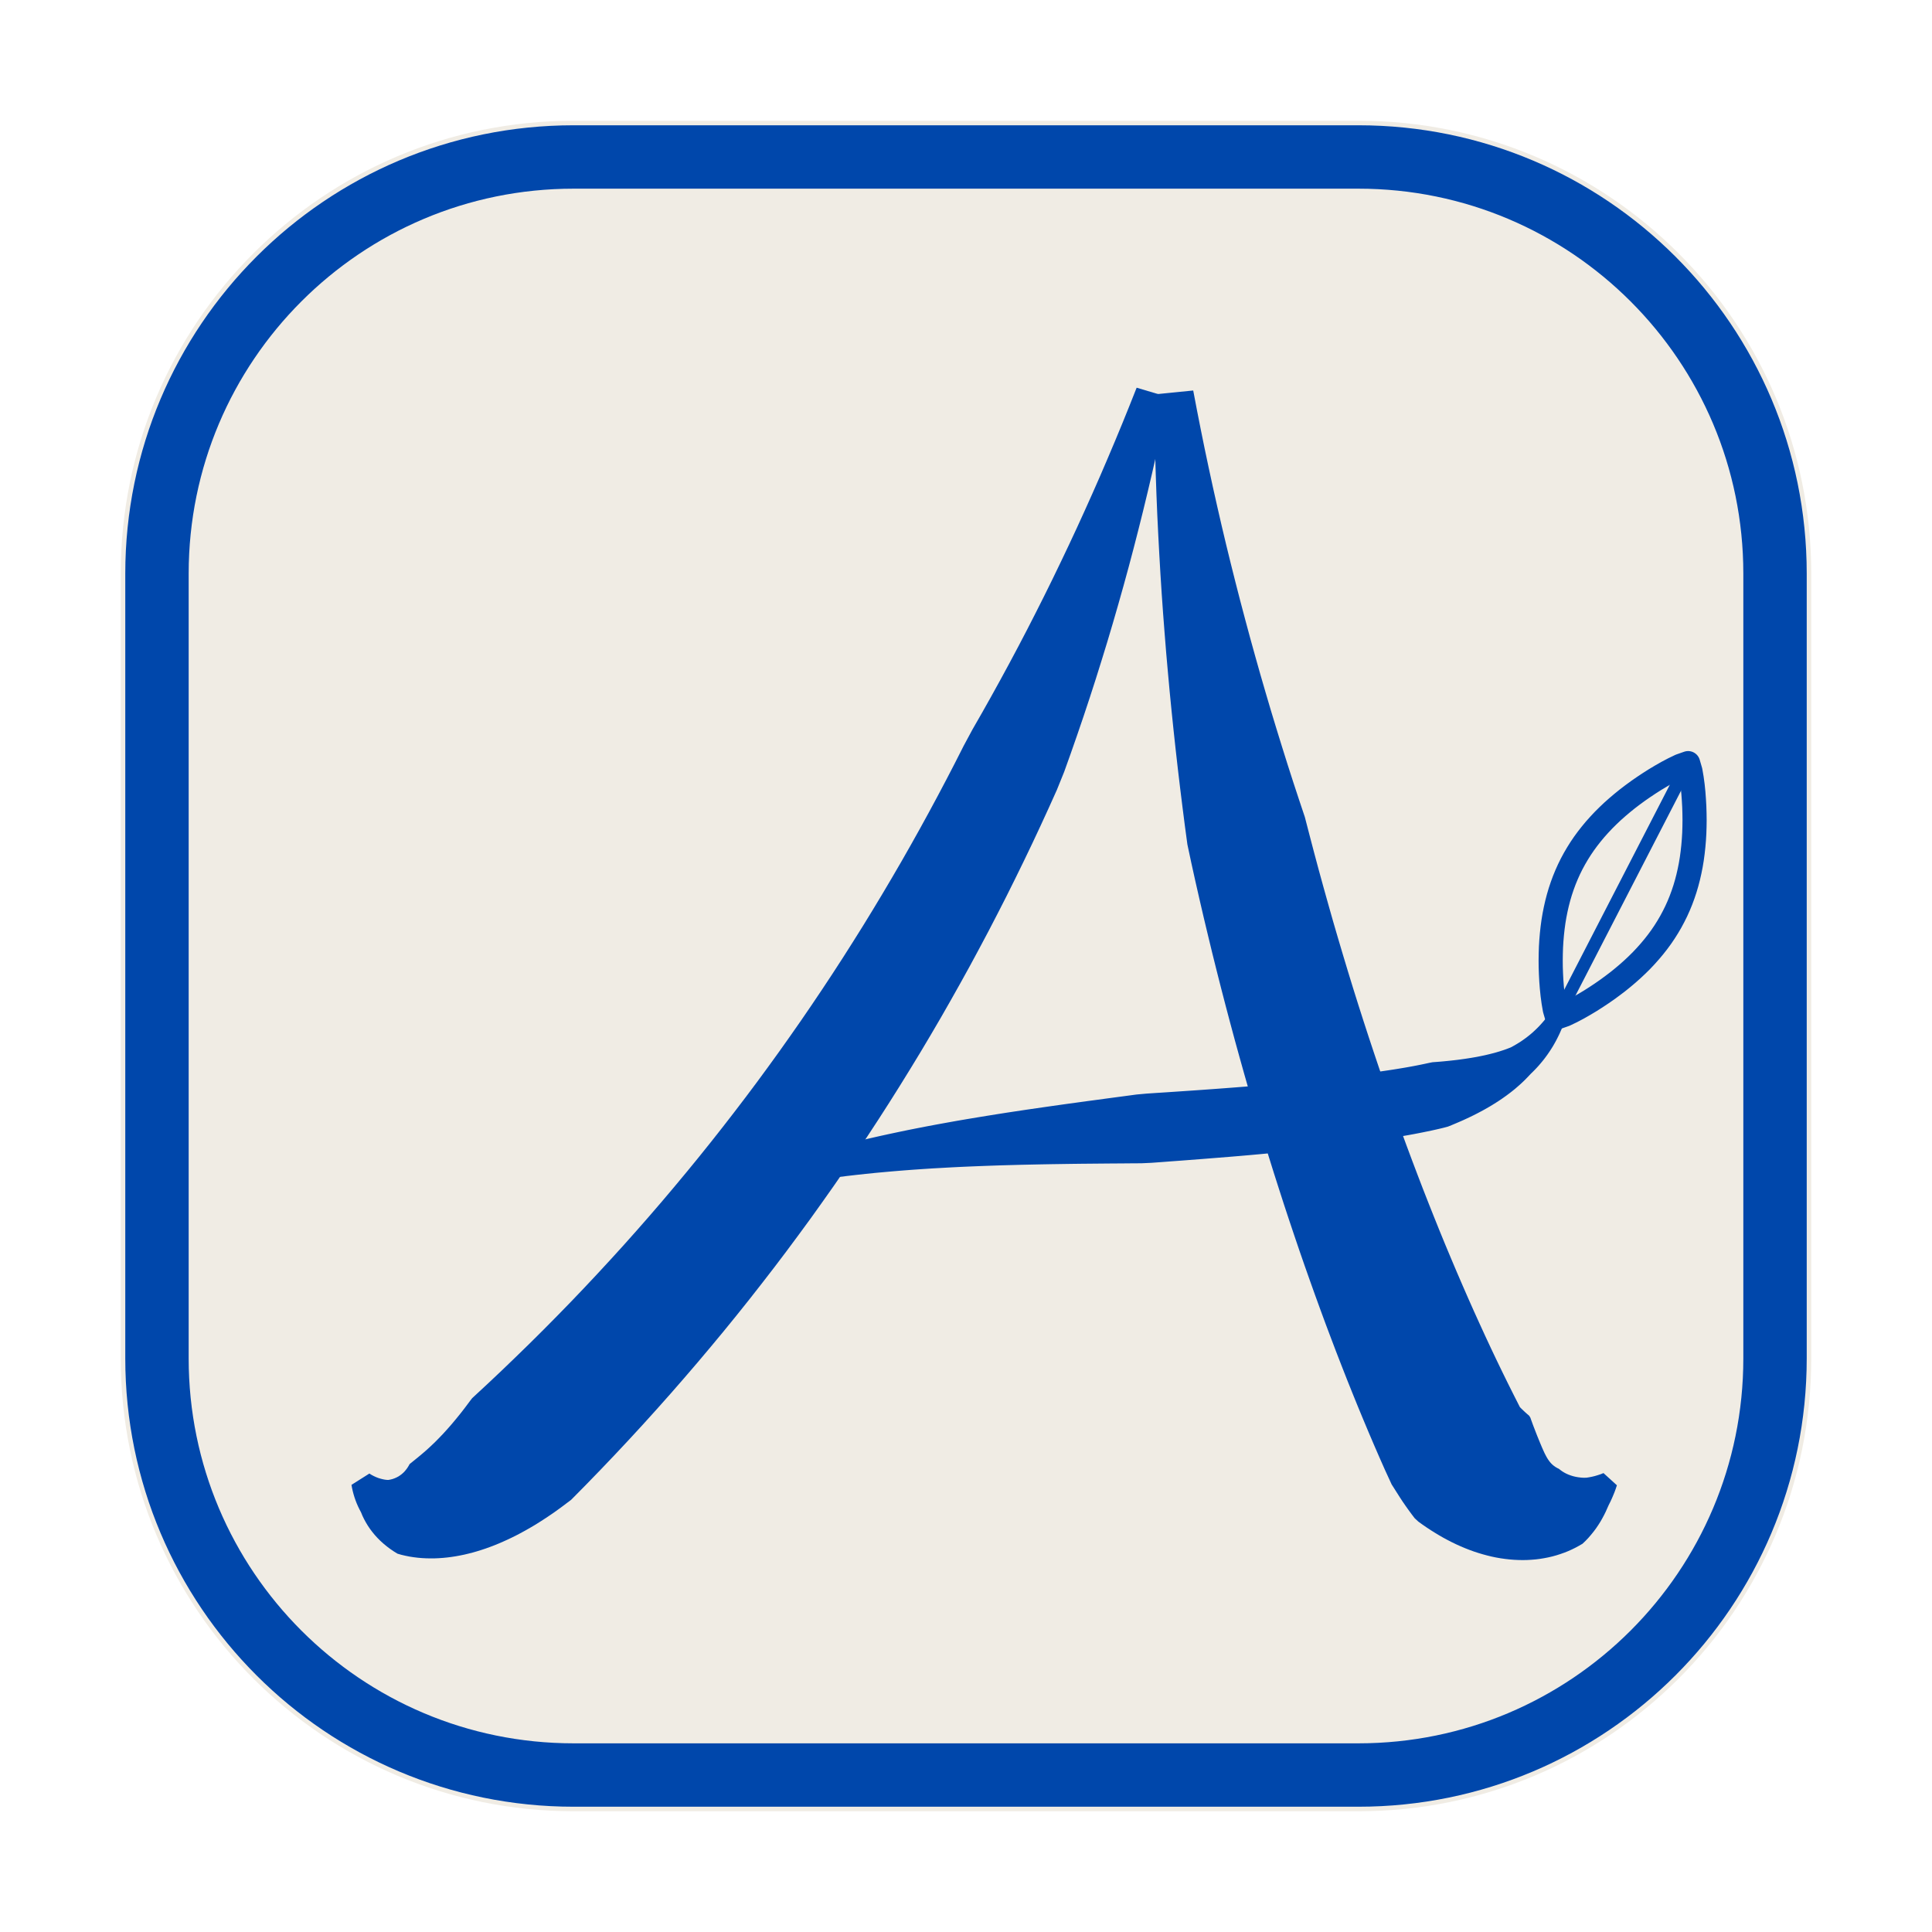
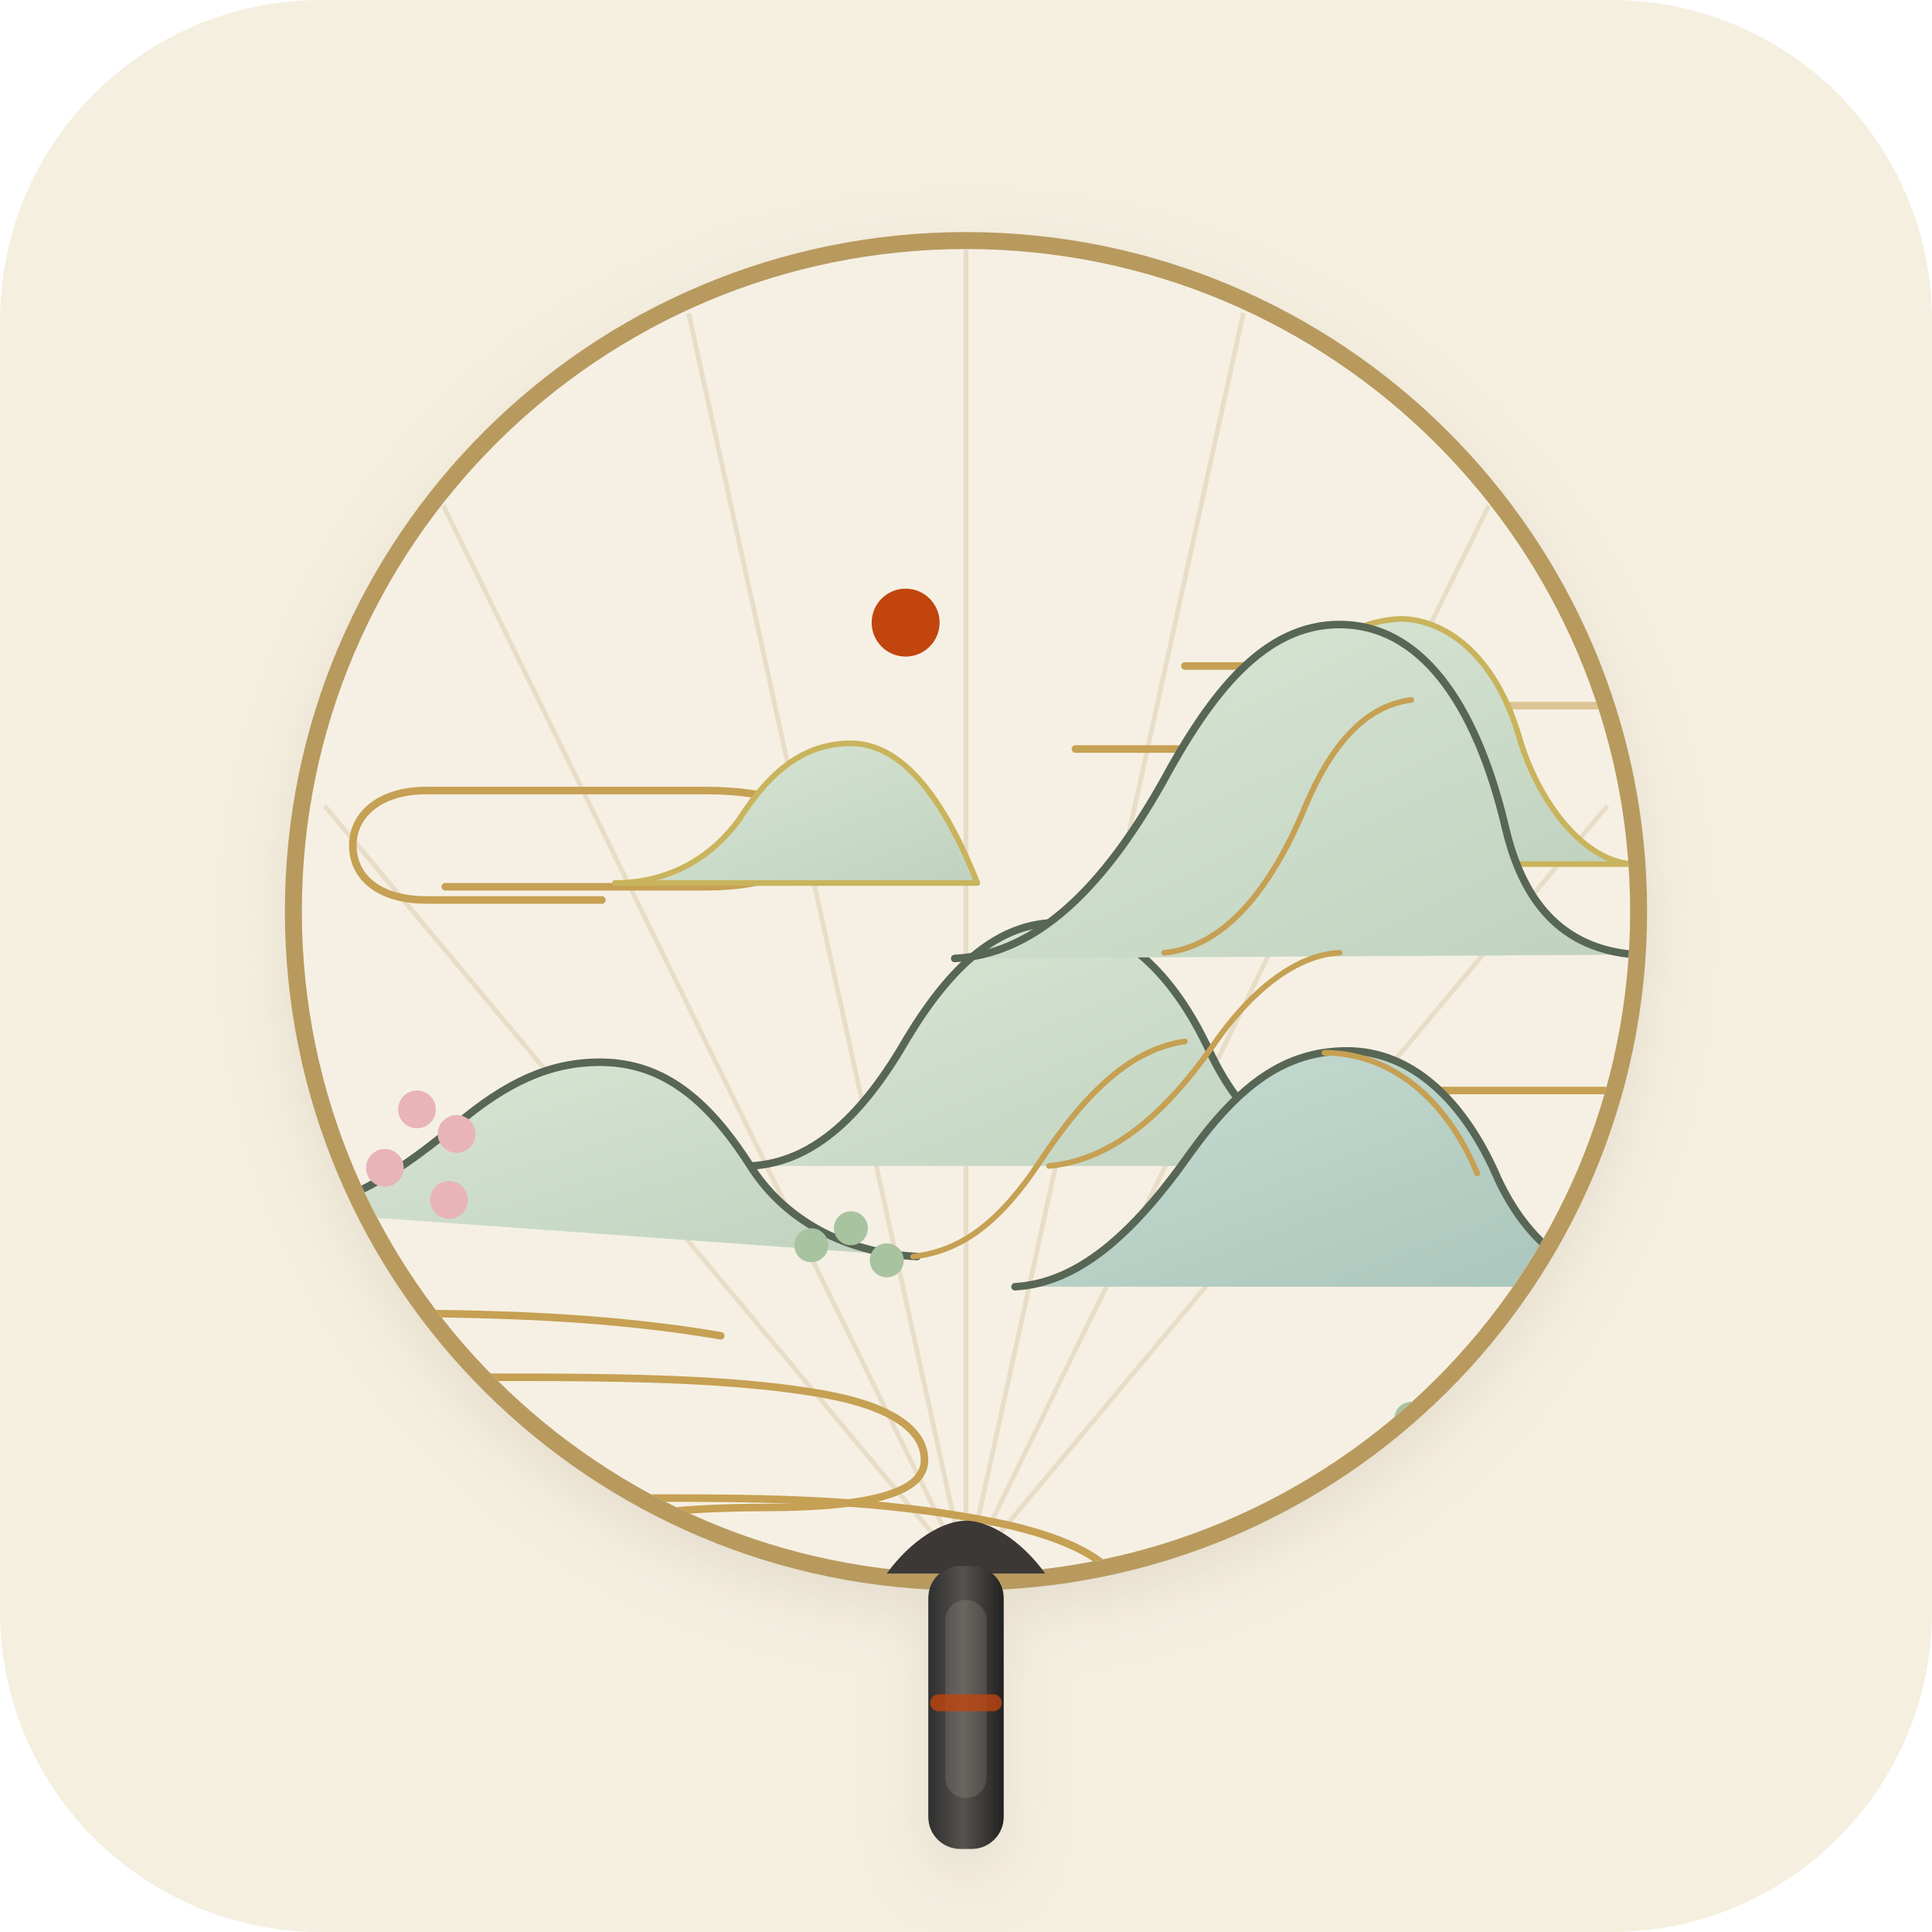
- <svg xmlns="http://www.w3.org/2000/svg" viewBox="0 0 64 64" width="512" height="512">
-   <rect x="4" y="4" width="56" height="56" rx="15" fill="#F0ECE4" />
-   <path d="M 37.653 12.843 L 37.418 13.434 L 37.181 14.020 L 36.939 14.604 L 36.693 15.186 L 36.444 15.766 L 36.190 16.343 L 35.932 16.918 L 35.671 17.490 L 35.405 18.060 L 35.135 18.627 L 34.862 19.192 L 34.584 19.755 L 34.302 20.315 L 34.017 20.872 L 33.727 21.427 L 33.433 21.979 L 33.135 22.528 L 32.833 23.075 L 32.527 23.619 L 32.217 24.160 L 31.922 24.708 L 31.641 25.262 L 31.355 25.814 L 31.065 26.363 L 30.770 26.911 L 30.471 27.456 L 30.168 27.998 L 29.860 28.539 L 29.547 29.077 L 29.230 29.613 L 28.909 30.146 L 28.583 30.678 L 28.252 31.206 L 27.917 31.733 L 27.578 32.256 L 27.233 32.778 L 26.884 33.297 L 26.531 33.813 L 26.172 34.327 L 25.810 34.838 L 25.442 35.347 L 25.070 35.854 L 24.693 36.357 L 24.311 36.858 L 23.924 37.357 L 23.533 37.853 L 23.137 38.346 L 22.736 38.836 L 22.330 39.324 L 21.920 39.809 L 21.504 40.292 L 21.084 40.771 L 20.659 41.248 L 20.228 41.722 L 19.793 42.193 L 19.353 42.662 L 18.908 43.128 L 18.458 43.590 L 18.003 44.050 L 17.543 44.507 L 17.077 44.961 L 16.607 45.413 L 16.132 45.861 L 15.642 46.315 L 15.552 46.432 L 15.478 46.531 L 15.406 46.627 L 15.334 46.721 L 15.263 46.812 L 15.192 46.900 L 15.123 46.985 L 15.055 47.067 L 14.988 47.147 L 14.922 47.224 L 14.857 47.298 L 14.793 47.370 L 14.730 47.439 L 14.669 47.506 L 14.608 47.569 L 14.549 47.631 L 14.492 47.689 L 14.436 47.746 L 14.381 47.800 L 14.327 47.851 L 14.276 47.900 L 14.225 47.947 L 14.177 47.991 L 14.130 48.034 L 14.084 48.074 L 14.040 48.112 L 13.998 48.148 L 13.958 48.182 L 13.919 48.215 L 13.882 48.245 L 13.847 48.275 L 13.813 48.302 L 13.781 48.328 L 13.750 48.353 L 13.721 48.377 L 13.693 48.399 L 13.666 48.421 L 13.641 48.442 L 13.616 48.461 L 13.593 48.480 L 13.569 48.500 L 13.540 48.553 L 13.508 48.605 L 13.474 48.655 L 13.436 48.703 L 13.396 48.750 L 13.351 48.794 L 13.303 48.836 L 13.252 48.874 L 13.197 48.910 L 13.138 48.941 L 13.075 48.969 L 13.009 48.993 L 12.939 49.011 L 12.866 49.025 L 12.801 49.022 L 12.735 49.013 L 12.668 48.999 L 12.599 48.981 L 12.528 48.959 L 12.457 48.931 L 12.385 48.898 L 12.312 48.860 L 12.236 48.813 L 11.644 49.187 L 11.661 49.287 L 11.684 49.391 L 11.711 49.494 L 11.742 49.597 L 11.777 49.699 L 11.816 49.800 L 11.860 49.901 L 11.908 50.000 L 11.960 50.099 L 12.006 50.210 L 12.059 50.320 L 12.118 50.429 L 12.183 50.537 L 12.254 50.643 L 12.332 50.747 L 12.416 50.849 L 12.506 50.948 L 12.602 51.044 L 12.705 51.137 L 12.813 51.226 L 12.926 51.311 L 13.045 51.392 L 13.168 51.468 L 13.300 51.506 L 13.433 51.537 L 13.568 51.564 L 13.704 51.585 L 13.842 51.602 L 13.980 51.614 L 14.118 51.621 L 14.258 51.624 L 14.398 51.623 L 14.538 51.617 L 14.678 51.607 L 14.819 51.593 L 14.960 51.575 L 15.101 51.553 L 15.242 51.527 L 15.384 51.498 L 15.525 51.464 L 15.666 51.428 L 15.808 51.387 L 15.949 51.343 L 16.091 51.296 L 16.232 51.245 L 16.374 51.191 L 16.516 51.133 L 16.657 51.072 L 16.799 51.008 L 16.941 50.941 L 17.083 50.871 L 17.224 50.797 L 17.366 50.720 L 17.508 50.640 L 17.651 50.557 L 17.793 50.471 L 17.935 50.381 L 18.077 50.289 L 18.220 50.193 L 18.363 50.095 L 18.505 49.993 L 18.648 49.888 L 18.791 49.780 L 18.918 49.685 L 19.398 49.199 L 19.881 48.701 L 20.359 48.200 L 20.831 47.696 L 21.297 47.190 L 21.757 46.681 L 22.212 46.169 L 22.661 45.654 L 23.105 45.137 L 23.543 44.617 L 23.976 44.095 L 24.403 43.570 L 24.824 43.043 L 25.240 42.512 L 25.651 41.980 L 26.056 41.445 L 26.455 40.907 L 26.850 40.368 L 27.238 39.825 L 27.622 39.281 L 28.000 38.734 L 28.373 38.185 L 28.740 37.633 L 29.102 37.080 L 29.459 36.524 L 29.811 35.965 L 30.157 35.405 L 30.499 34.843 L 30.835 34.278 L 31.166 33.712 L 31.491 33.143 L 31.812 32.572 L 32.128 32.000 L 32.438 31.425 L 32.744 30.849 L 33.044 30.270 L 33.340 29.690 L 33.630 29.107 L 33.916 28.523 L 34.197 27.937 L 34.472 27.350 L 34.743 26.760 L 35.009 26.169 L 35.252 25.568 L 35.471 24.956 L 35.685 24.343 L 35.894 23.730 L 36.098 23.115 L 36.297 22.499 L 36.490 21.883 L 36.680 21.265 L 36.864 20.646 L 37.043 20.027 L 37.218 19.406 L 37.388 18.785 L 37.553 18.162 L 37.713 17.539 L 37.869 16.915 L 38.020 16.290 L 38.167 15.665 L 38.309 15.039 L 38.446 14.411 L 38.579 13.784 L 38.707 13.157 Z" fill="#0047AB" />
-   <path d="M 38.233 13.064 L 38.240 13.728 L 38.251 14.392 L 38.266 15.056 L 38.286 15.719 L 38.309 16.380 L 38.336 17.041 L 38.368 17.700 L 38.403 18.357 L 38.441 19.013 L 38.483 19.667 L 38.529 20.320 L 38.579 20.970 L 38.631 21.619 L 38.688 22.265 L 38.747 22.910 L 38.810 23.552 L 38.876 24.191 L 38.945 24.828 L 39.017 25.463 L 39.092 26.095 L 39.170 26.724 L 39.250 27.351 L 39.334 27.974 L 39.464 28.584 L 39.598 29.190 L 39.735 29.792 L 39.874 30.391 L 40.016 30.985 L 40.159 31.576 L 40.305 32.162 L 40.453 32.745 L 40.603 33.323 L 40.755 33.897 L 40.908 34.466 L 41.064 35.031 L 41.221 35.591 L 41.380 36.147 L 41.541 36.698 L 41.703 37.244 L 41.866 37.785 L 42.031 38.321 L 42.197 38.852 L 42.365 39.378 L 42.533 39.899 L 42.703 40.414 L 42.874 40.924 L 43.045 41.428 L 43.218 41.927 L 43.392 42.420 L 43.566 42.907 L 43.741 43.389 L 43.916 43.864 L 44.093 44.334 L 44.269 44.797 L 44.447 45.255 L 44.624 45.706 L 44.802 46.150 L 44.980 46.589 L 45.159 47.021 L 45.337 47.446 L 45.516 47.865 L 45.695 48.277 L 45.874 48.682 L 46.100 49.173 L 46.373 49.603 L 46.467 49.746 L 46.563 49.885 L 46.661 50.023 L 46.760 50.158 L 46.862 50.292 L 46.984 50.405 L 47.120 50.503 L 47.258 50.598 L 47.396 50.689 L 47.535 50.776 L 47.674 50.860 L 47.815 50.941 L 47.957 51.017 L 48.099 51.090 L 48.242 51.159 L 48.386 51.224 L 48.531 51.285 L 48.676 51.342 L 48.822 51.395 L 48.968 51.443 L 49.115 51.487 L 49.263 51.527 L 49.410 51.563 L 49.558 51.594 L 49.706 51.620 L 49.854 51.641 L 50.002 51.658 L 50.149 51.670 L 50.296 51.677 L 50.442 51.680 L 50.588 51.677 L 50.732 51.669 L 50.875 51.657 L 51.017 51.639 L 51.157 51.616 L 51.295 51.589 L 51.431 51.557 L 51.564 51.520 L 51.695 51.478 L 51.824 51.432 L 51.950 51.382 L 52.072 51.327 L 52.192 51.268 L 52.308 51.205 L 52.422 51.139 L 52.522 51.044 L 52.617 50.944 L 52.706 50.841 L 52.791 50.736 L 52.870 50.630 L 52.944 50.521 L 53.013 50.412 L 53.077 50.300 L 53.137 50.188 L 53.193 50.075 L 53.244 49.960 L 53.294 49.849 L 53.347 49.744 L 53.396 49.637 L 53.442 49.529 L 53.486 49.421 L 53.526 49.311 L 53.562 49.202 L 53.118 48.798 L 53.019 48.837 L 52.924 48.868 L 52.830 48.896 L 52.738 48.918 L 52.647 48.936 L 52.558 48.950 L 52.465 48.953 L 52.372 48.947 L 52.282 48.936 L 52.196 48.921 L 52.112 48.901 L 52.032 48.876 L 51.956 48.848 L 51.884 48.816 L 51.816 48.780 L 51.752 48.741 L 51.693 48.698 L 51.638 48.655 L 51.595 48.635 L 51.555 48.612 L 51.517 48.589 L 51.481 48.563 L 51.447 48.536 L 51.416 48.508 L 51.386 48.479 L 51.359 48.448 L 51.333 48.417 L 51.309 48.385 L 51.286 48.352 L 51.264 48.318 L 51.243 48.283 L 51.223 48.248 L 51.204 48.212 L 51.185 48.175 L 51.166 48.138 L 51.148 48.099 L 51.130 48.060 L 51.112 48.019 L 51.094 47.978 L 51.075 47.935 L 51.057 47.892 L 51.038 47.847 L 51.018 47.800 L 50.999 47.752 L 50.978 47.703 L 50.958 47.652 L 50.936 47.599 L 50.914 47.544 L 50.892 47.488 L 50.869 47.429 L 50.846 47.369 L 50.822 47.306 L 50.797 47.242 L 50.772 47.175 L 50.747 47.106 L 50.721 47.035 L 50.695 46.961 L 50.655 46.897 L 50.596 46.847 L 50.535 46.793 L 50.473 46.735 L 50.409 46.674 L 50.345 46.609 L 50.460 46.827 L 50.322 46.561 L 50.136 46.194 L 49.949 45.820 L 49.762 45.439 L 49.574 45.050 L 49.386 44.654 L 49.198 44.251 L 49.010 43.841 L 48.821 43.424 L 48.633 43.001 L 48.445 42.570 L 48.257 42.134 L 48.069 41.690 L 47.881 41.241 L 47.694 40.785 L 47.508 40.323 L 47.322 39.855 L 47.136 39.381 L 46.952 38.901 L 46.768 38.415 L 46.585 37.924 L 46.403 37.428 L 46.222 36.925 L 46.042 36.418 L 45.863 35.905 L 45.686 35.387 L 45.510 34.864 L 45.335 34.336 L 45.162 33.804 L 44.990 33.266 L 44.820 32.724 L 44.652 32.177 L 44.486 31.626 L 44.321 31.070 L 44.158 30.511 L 43.998 29.946 L 43.839 29.378 L 43.682 28.806 L 43.528 28.230 L 43.376 27.650 L 43.225 27.067 L 43.032 26.490 L 42.841 25.910 L 42.653 25.325 L 42.468 24.736 L 42.285 24.144 L 42.104 23.548 L 41.927 22.948 L 41.752 22.345 L 41.581 21.739 L 41.412 21.129 L 41.247 20.516 L 41.084 19.900 L 40.925 19.281 L 40.769 18.659 L 40.616 18.034 L 40.467 17.406 L 40.322 16.775 L 40.180 16.142 L 40.042 15.506 L 39.907 14.867 L 39.777 14.227 L 39.650 13.583 L 39.527 12.936 Z" fill="#0047AB" />
-   <path d="M 25.630 39.338 L 25.927 39.281 L 26.224 39.226 L 26.524 39.175 L 26.825 39.126 L 27.128 39.080 L 27.433 39.037 L 27.740 38.996 L 28.049 38.957 L 28.360 38.921 L 28.672 38.887 L 28.985 38.855 L 29.300 38.826 L 29.617 38.798 L 29.935 38.772 L 30.254 38.748 L 30.575 38.726 L 30.897 38.705 L 31.220 38.687 L 31.544 38.669 L 31.869 38.653 L 32.194 38.639 L 32.521 38.626 L 32.849 38.614 L 33.177 38.603 L 33.506 38.594 L 33.835 38.585 L 34.165 38.578 L 34.495 38.571 L 34.826 38.565 L 35.157 38.560 L 35.489 38.555 L 35.820 38.551 L 36.152 38.548 L 36.483 38.545 L 36.815 38.542 L 37.147 38.540 L 37.478 38.537 L 37.809 38.535 L 38.139 38.520 L 38.468 38.496 L 38.797 38.471 L 39.125 38.447 L 39.452 38.422 L 39.779 38.397 L 40.105 38.371 L 40.430 38.345 L 40.755 38.319 L 41.078 38.292 L 41.400 38.264 L 41.721 38.235 L 42.041 38.205 L 42.360 38.174 L 42.677 38.143 L 42.993 38.110 L 43.307 38.076 L 43.620 38.041 L 43.931 38.004 L 44.240 37.966 L 44.548 37.926 L 44.853 37.885 L 45.157 37.842 L 45.459 37.797 L 45.758 37.751 L 46.048 37.703 L 46.202 37.679 L 46.362 37.652 L 46.519 37.625 L 46.674 37.598 L 46.827 37.570 L 46.977 37.541 L 47.125 37.512 L 47.271 37.482 L 47.415 37.452 L 47.556 37.421 L 47.695 37.389 L 47.832 37.356 L 47.966 37.320 L 48.095 37.268 L 48.221 37.215 L 48.345 37.162 L 48.466 37.109 L 48.585 37.054 L 48.702 36.999 L 48.817 36.943 L 48.929 36.886 L 49.039 36.828 L 49.147 36.770 L 49.252 36.711 L 49.355 36.651 L 49.456 36.590 L 49.555 36.528 L 49.651 36.466 L 49.745 36.403 L 49.837 36.338 L 49.927 36.273 L 50.014 36.208 L 50.100 36.141 L 50.183 36.074 L 50.263 36.005 L 50.342 35.936 L 50.418 35.866 L 50.492 35.796 L 50.563 35.724 L 50.633 35.652 L 50.700 35.580 L 50.770 35.512 L 50.837 35.444 L 50.903 35.375 L 50.967 35.305 L 51.028 35.234 L 51.088 35.162 L 51.146 35.090 L 51.202 35.016 L 51.256 34.942 L 51.308 34.867 L 51.358 34.792 L 51.407 34.715 L 51.454 34.638 L 51.498 34.561 L 51.542 34.482 L 51.583 34.403 L 51.623 34.323 L 51.662 34.242 L 51.698 34.161 L 51.734 34.079 L 51.767 33.996 L 51.800 33.912 L 51.830 33.830 L 51.334 33.570 L 51.286 33.636 L 51.238 33.699 L 51.189 33.761 L 51.140 33.821 L 51.090 33.879 L 51.039 33.936 L 50.988 33.991 L 50.935 34.045 L 50.882 34.097 L 50.828 34.148 L 50.774 34.198 L 50.718 34.246 L 50.662 34.293 L 50.605 34.338 L 50.546 34.383 L 50.487 34.426 L 50.428 34.468 L 50.367 34.509 L 50.305 34.548 L 50.241 34.587 L 50.177 34.625 L 50.112 34.661 L 50.045 34.697 L 49.973 34.725 L 49.900 34.753 L 49.826 34.779 L 49.750 34.804 L 49.673 34.829 L 49.595 34.852 L 49.516 34.875 L 49.435 34.896 L 49.353 34.917 L 49.269 34.937 L 49.184 34.957 L 49.098 34.975 L 49.009 34.993 L 48.919 35.011 L 48.827 35.027 L 48.734 35.043 L 48.638 35.058 L 48.541 35.073 L 48.442 35.087 L 48.340 35.101 L 48.237 35.114 L 48.131 35.126 L 48.024 35.138 L 47.914 35.149 L 47.802 35.160 L 47.688 35.170 L 47.571 35.179 L 47.452 35.188 L 47.334 35.211 L 47.215 35.237 L 47.092 35.263 L 46.967 35.288 L 46.839 35.313 L 46.708 35.337 L 46.574 35.361 L 46.438 35.384 L 46.298 35.407 L 46.156 35.430 L 46.011 35.452 L 45.863 35.474 L 45.704 35.497 L 45.416 35.541 L 45.132 35.583 L 44.845 35.623 L 44.555 35.661 L 44.263 35.698 L 43.968 35.733 L 43.671 35.768 L 43.371 35.800 L 43.068 35.832 L 42.764 35.862 L 42.457 35.892 L 42.148 35.920 L 41.837 35.947 L 41.524 35.974 L 41.209 35.999 L 40.893 36.024 L 40.575 36.048 L 40.255 36.072 L 39.934 36.095 L 39.611 36.118 L 39.287 36.140 L 38.962 36.162 L 38.636 36.184 L 38.308 36.205 L 37.980 36.227 L 37.651 36.257 L 37.322 36.301 L 36.993 36.345 L 36.663 36.389 L 36.332 36.434 L 36.001 36.478 L 35.669 36.524 L 35.338 36.569 L 35.006 36.616 L 34.674 36.663 L 34.342 36.711 L 34.010 36.759 L 33.679 36.809 L 33.348 36.859 L 33.017 36.911 L 32.687 36.964 L 32.357 37.018 L 32.028 37.073 L 31.700 37.129 L 31.372 37.188 L 31.046 37.247 L 30.721 37.308 L 30.396 37.371 L 30.074 37.435 L 29.752 37.502 L 29.432 37.570 L 29.113 37.640 L 28.797 37.712 L 28.481 37.787 L 28.168 37.863 L 27.857 37.942 L 27.548 38.023 L 27.240 38.107 L 26.935 38.193 L 26.633 38.281 L 26.333 38.372 L 26.035 38.466 L 25.740 38.563 L 25.450 38.662 Z" fill="#0047AB" />
-   <circle cx="25.540" cy="39.000" r="0.750" fill="#0047AB" />
-   <circle cx="45.876" cy="36.600" r="0.620" fill="#0047AB" />
-   <circle cx="51.582" cy="33.700" r="0.300" fill="#0047AB" />
-   <path d="M 51.582 33.700 L 51.839 33.610 L 52.062 33.503 L 52.274 33.391 L 52.479 33.274 L 52.678 33.155 L 52.871 33.032 L 53.059 32.907 L 53.242 32.780 L 53.420 32.649 L 53.594 32.517 L 53.762 32.381 L 53.925 32.243 L 54.082 32.103 L 54.235 31.959 L 54.382 31.813 L 54.523 31.663 L 54.658 31.511 L 54.788 31.356 L 54.912 31.198 L 55.030 31.037 L 55.142 30.872 L 55.247 30.705 L 55.347 30.534 L 55.440 30.360 L 55.528 30.183 L 55.609 30.003 L 55.684 29.820 L 55.753 29.633 L 55.816 29.444 L 55.873 29.251 L 55.924 29.055 L 55.969 28.857 L 56.009 28.655 L 56.043 28.451 L 56.071 28.243 L 56.094 28.033 L 56.112 27.820 L 56.125 27.605 L 56.132 27.387 L 56.135 27.166 L 56.132 26.943 L 56.125 26.717 L 56.112 26.489 L 56.095 26.258 L 56.071 26.023 L 56.039 25.785 L 55.997 25.541 L 55.921 25.280 L 55.921 25.280 L 55.664 25.370 L 55.441 25.477 L 55.229 25.589 L 55.024 25.706 L 54.825 25.825 L 54.632 25.948 L 54.444 26.073 L 54.261 26.200 L 54.082 26.331 L 53.909 26.463 L 53.741 26.599 L 53.578 26.737 L 53.420 26.877 L 53.268 27.021 L 53.121 27.167 L 52.980 27.317 L 52.844 27.469 L 52.715 27.624 L 52.591 27.782 L 52.473 27.943 L 52.361 28.108 L 52.256 28.275 L 52.156 28.446 L 52.062 28.620 L 51.975 28.797 L 51.894 28.977 L 51.819 29.160 L 51.750 29.347 L 51.687 29.536 L 51.630 29.729 L 51.579 29.925 L 51.534 30.123 L 51.494 30.325 L 51.460 30.529 L 51.432 30.737 L 51.409 30.947 L 51.391 31.160 L 51.378 31.375 L 51.371 31.593 L 51.368 31.814 L 51.370 32.037 L 51.378 32.263 L 51.390 32.491 L 51.408 32.722 L 51.432 32.957 L 51.464 33.195 L 51.506 33.439 L 51.582 33.700 L 51.582 33.700" fill="none" stroke="#0047AB" stroke-width="0.8" stroke-linejoin="round" stroke-linecap="round" />
-   <path d="M 51.582 33.700 L 55.921 25.280" fill="none" stroke="#0047AB" stroke-width="0.42" stroke-linecap="round" />
-   <rect x="5.2" y="5.2" width="53.6" height="53.6" rx="13.8" fill="none" stroke="#0047AB" stroke-width="2.1" />
+ <svg xmlns="http://www.w3.org/2000/svg" viewBox="0 0 1024 1024" width="1024" height="1024" role="img" aria-label="Tuanshan fan icon">
+   <defs>
+     <filter id="shadow" x="-18%" y="-18%" width="136%" height="140%">
+       <feDropShadow dx="0" dy="12" stdDeviation="16" flood-color="#b9af9d" flood-opacity="0.28" />
+     </filter>
+     <radialGradient id="fanFill" cx="50%" cy="42%" r="62%">
+       <stop offset="0%" stop-color="#fffaf1" />
+       <stop offset="68%" stop-color="#f7f1e6" />
+       <stop offset="100%" stop-color="#eee3cf" />
+     </radialGradient>
+     <linearGradient id="mountainA" x1="0" y1="0" x2="1" y2="1">
+       <stop offset="0%" stop-color="#dbe7d6" />
+       <stop offset="100%" stop-color="#bfd2bf" />
+     </linearGradient>
+     <linearGradient id="mountainB" x1="0" y1="0" x2="1" y2="1">
+       <stop offset="0%" stop-color="#c8ddd3" />
+       <stop offset="100%" stop-color="#a8c4ba" />
+     </linearGradient>
+     <linearGradient id="stickFill" x1="0" y1="0" x2="1" y2="0">
+       <stop offset="0%" stop-color="#2f2f2f" />
+       <stop offset="46%" stop-color="#56524d" />
+       <stop offset="100%" stop-color="#222222" />
+     </linearGradient>
+     <clipPath id="fanClip">
+       <path d="M512 132                C706 132 864 289 864 483                C864 677 706 834 512 834                C318 834 160 677 160 483                C160 289 318 132 512 132Z" />
+     </clipPath>
+   </defs>
+   <rect width="1024" height="1024" rx="170" fill="#F5EFE0" />
+   <g filter="url(#shadow)">
+     <path d="M512 132              C706 132 864 289 864 483              C864 677 706 834 512 834              C318 834 160 677 160 483              C160 289 318 132 512 132Z" fill="url(#fanFill)" stroke="#b89a5e" stroke-width="18" stroke-linejoin="round" />
+     <path d="M512 158              C692 158 838 304 838 483              C838 663 692 808 512 808              C332 808 186 663 186 483              C186 304 332 158 512 158Z" fill="none" stroke="#5d5a55" stroke-width="3" opacity="0.86" />
+     <g clip-path="url(#fanClip)">
+       <rect x="145" y="120" width="734" height="730" fill="#F6F0E4" />
+       <g opacity="0.22" stroke="#b89a5e" stroke-width="2.5">
+         <path d="M512 834 L172 427" />
+         <path d="M512 834 L235 268" />
+         <path d="M512 834 L365 166" />
+         <path d="M512 834 L512 132" />
+         <path d="M512 834 L659 166" />
+         <path d="M512 834 L789 268" />
+         <path d="M512 834 L852 427" />
+       </g>
+       <circle cx="480" cy="330" r="18" fill="#C1440E" />
+       <g fill="none" stroke="#c6a053" stroke-width="4" stroke-linecap="round" stroke-linejoin="round">
+         <path d="M236 470 H374 C408 470 432 460 432 443 C432 428 410 419 374 419 H226 C201 419 187 432 187 448 C187 465 201 477 226 477 H319" />
+         <path d="M570 397 C628 397 682 397 737 397 C766 397 787 388 787 374 C787 360 770 353 741 353 H628" />
+         <path d="M702 578 H875" />
+         <path d="M712 450 C758 450 794 450 840 450" />
+         <path d="M795 374 C827 374 856 374 880 374" opacity="0.55" />
+       </g>
+       <g>
+         <path d="M326 468 C354 468 377 455 392 434 C408 409 426 394 451 394 C474 394 497 415 518 468Z" fill="url(#mountainA)" stroke="#c9b45d" stroke-width="3" stroke-linejoin="round" />
+         <path d="M615 458 C639 458 660 437 672 397 C686 355 707 330 742 328 C765 328 792 346 805 390 C815 425 840 458 867 458Z" fill="url(#mountainA)" stroke="#c9b45d" stroke-width="3" stroke-linejoin="round" />
+       </g>
+       <g fill="none" stroke="#586656" stroke-width="4" stroke-linecap="round" stroke-linejoin="round">
+         <path d="M151 642 C184 640 213 620 242 596 C268 574 291 563 318 563 C353 563 377 585 399 620 C417 647 448 664 486 666" fill="url(#mountainA)" />
+         <path d="M398 618 C432 616 458 590 481 550 C504 512 529 489 561 489 C594 489 622 516 641 557 C657 591 680 612 716 618" fill="url(#mountainA)" />
+         <path d="M506 508 C545 506 581 477 616 415 C642 367 670 331 710 331 C752 331 782 371 798 439 C807 477 827 503 867 506" fill="url(#mountainA)" />
+         <path d="M538 682 C571 680 600 655 631 611 C657 575 681 557 714 557 C748 557 776 583 794 625 C809 657 834 680 874 682" fill="url(#mountainB)" />
+       </g>
+       <g fill="none" stroke="#c6a053" stroke-width="3" stroke-linecap="round" stroke-linejoin="round">
+         <path d="M484 666 C511 663 531 646 551 616 C576 578 600 556 628 552" />
+         <path d="M556 618 C587 615 615 594 643 554 C663 525 687 506 710 505" />
+         <path d="M617 505 C648 502 673 473 692 427 C706 394 724 374 748 371" />
+         <path d="M702 558 C736 558 766 581 783 622" />
+       </g>
+       <g fill="none" stroke="#c6a053" stroke-width="4" stroke-linecap="round" stroke-linejoin="round">
+         <path d="M226 730 C309 730 381 729 437 739 C475 746 490 759 490 774 C490 790 465 799 405 799 C320 799 279 814 279 839 C279 854 307 866 382 866 C496 866 562 864 637 874 C688 881 733 886 782 886" />
+         <path d="M344 794 C405 794 467 794 533 808 C586 820 598 838 598 855 C598 876 570 886 505 886" />
+         <path d="M177 696 C242 696 312 696 382 708" />
+         <path d="M704 817 C764 817 818 817 878 817" />
+       </g>
+       <g fill="#E8B4B8">
+         <circle cx="221" cy="588" r="10" />
+         <circle cx="242" cy="601" r="10" />
+         <circle cx="204" cy="619" r="10" />
+         <circle cx="238" cy="636" r="10" />
+       </g>
+       <g fill="#A8C3A0">
+         <circle cx="430" cy="660" r="9" />
+         <circle cx="451" cy="651" r="9" />
+         <circle cx="470" cy="668" r="9" />
+         <circle cx="748" cy="752" r="9" />
+         <circle cx="769" cy="769" r="9" />
+         <circle cx="734" cy="783" r="9" />
+         <circle cx="787" cy="789" r="9" />
+       </g>
+     </g>
+     <path d="M470 834 C483 816 500 806 512 806 C524 806 541 816 554 834Z" fill="#3b3935" />
+     <rect x="492" y="830" width="40" height="150" rx="17" fill="url(#stickFill)" />
+     <rect x="501" y="848" width="22" height="105" rx="11" fill="#fff8ee" opacity="0.12" />
+     <rect x="493" y="898" width="38" height="9" rx="4.5" fill="#C1440E" opacity="0.78" />
+   </g>
</svg>
